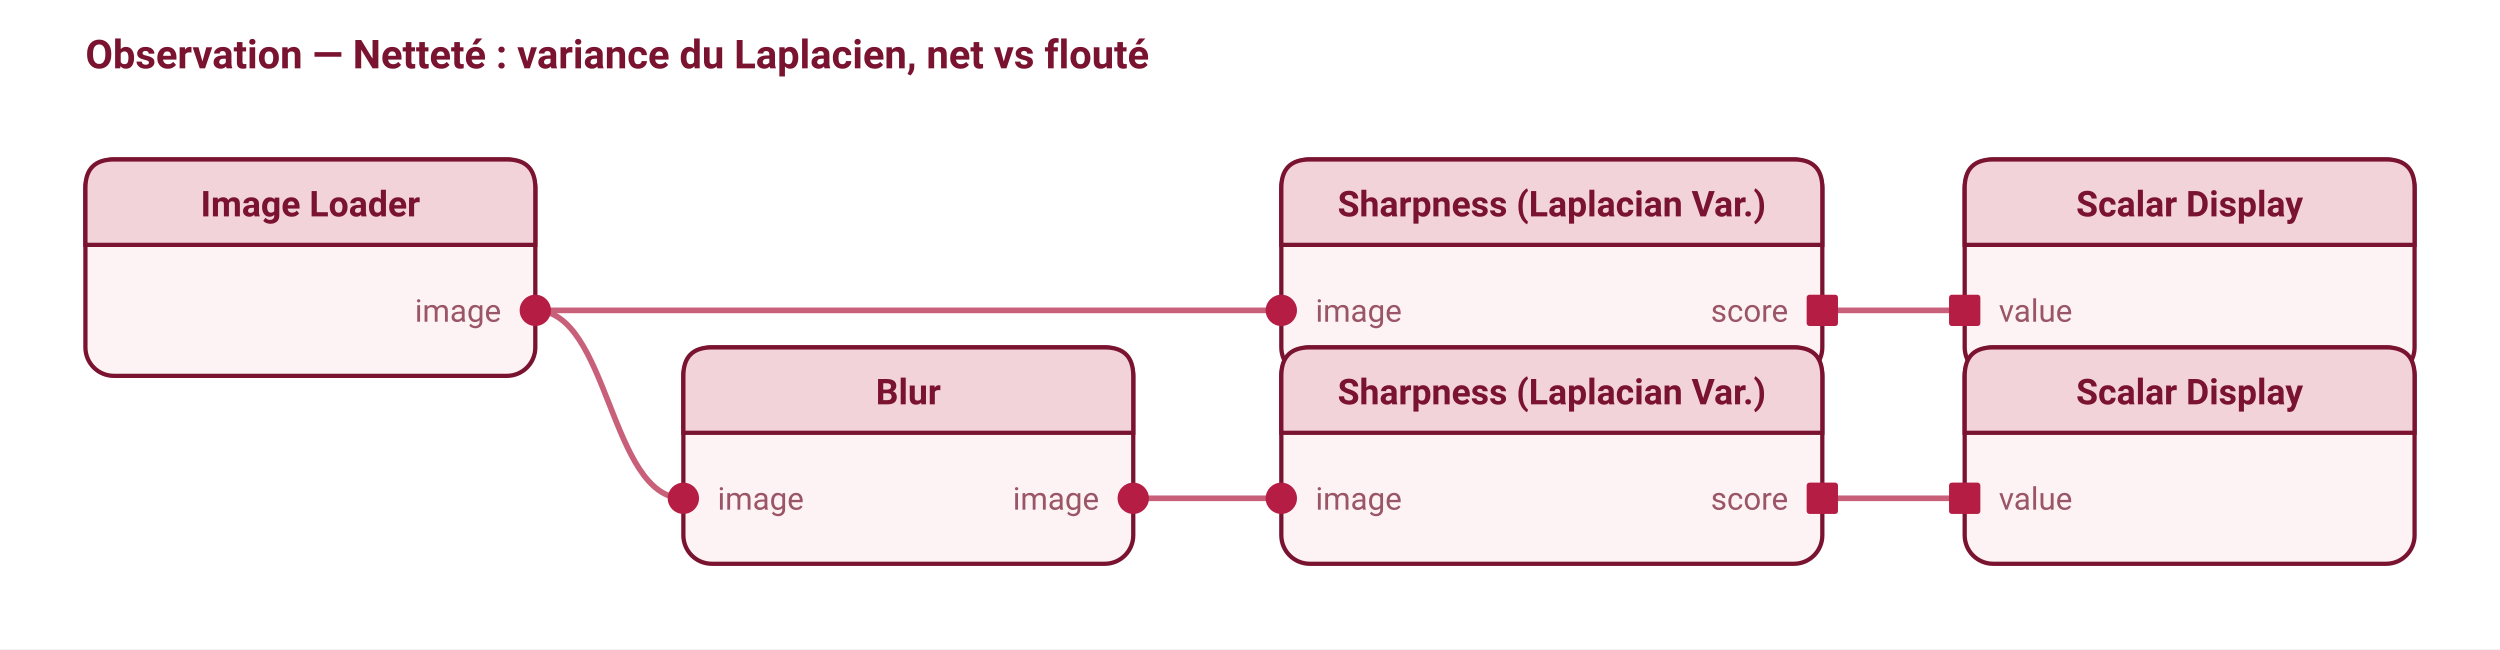
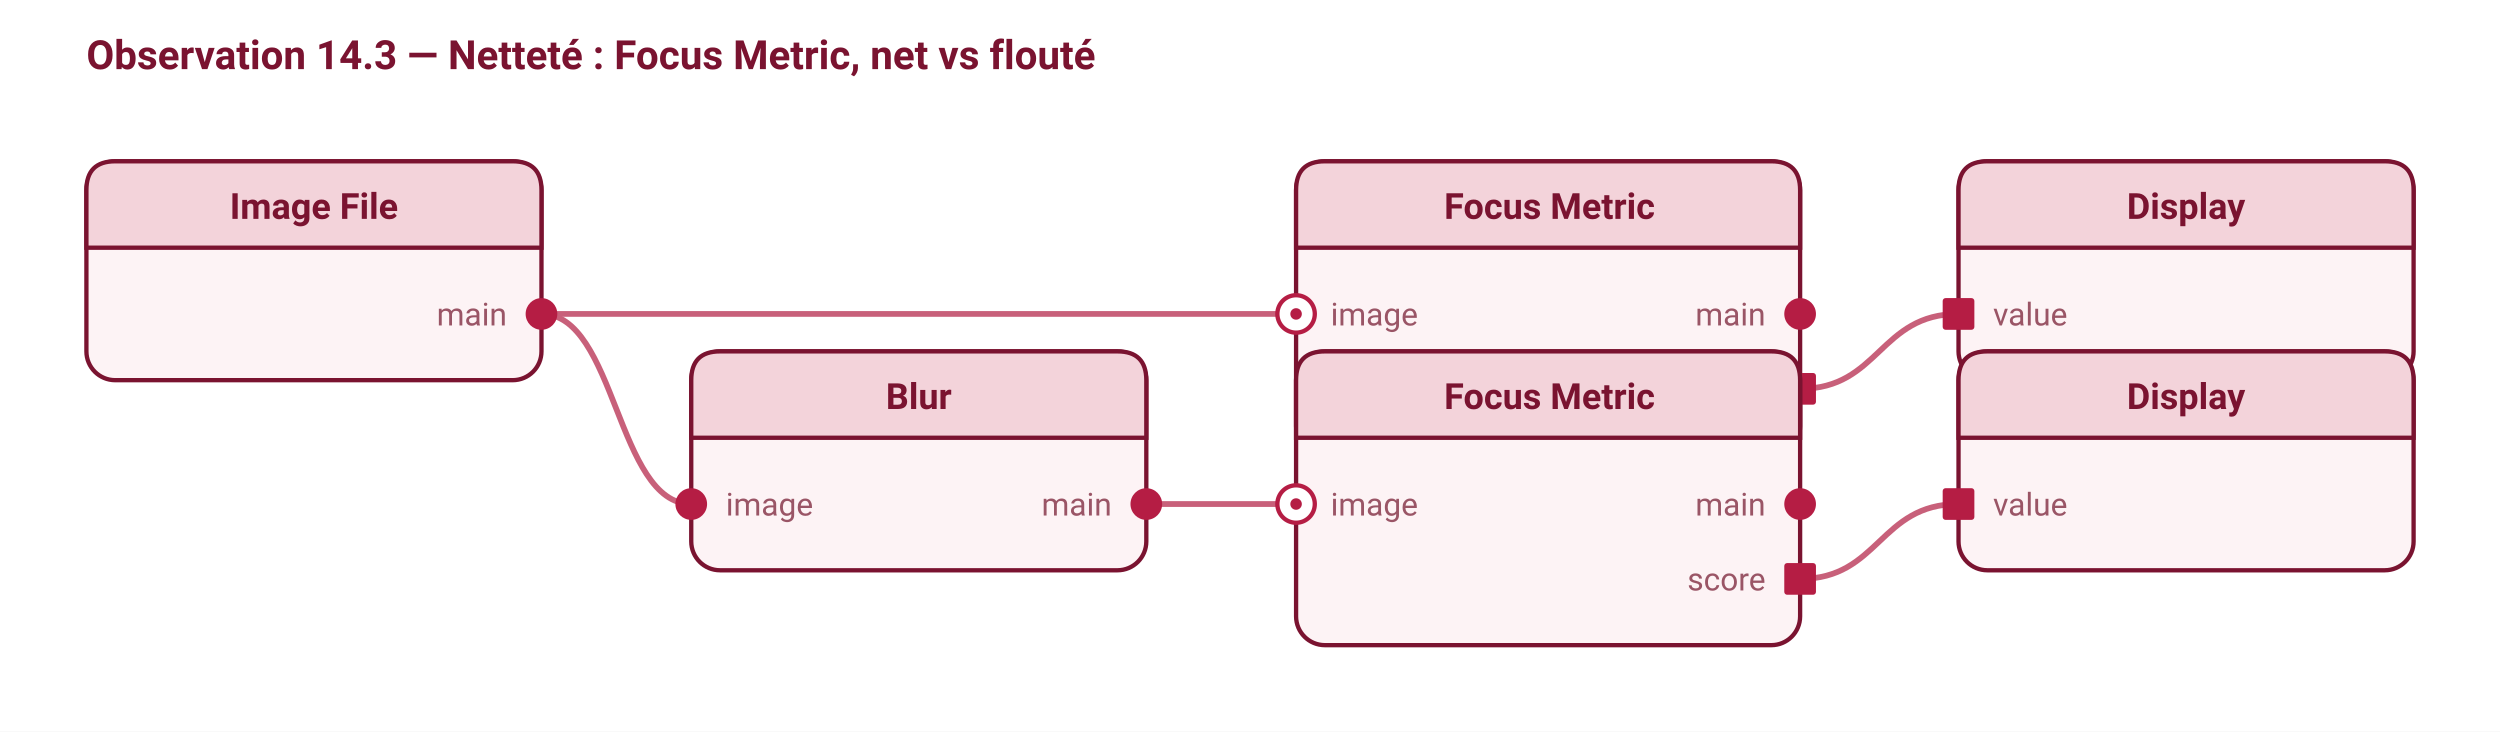
- <svg xmlns="http://www.w3.org/2000/svg" viewBox="-30 -56 878 228" width="878" height="228" font-family="ui-sans-serif, -apple-system, 'Segoe UI', Roboto, sans-serif">
-   <rect x="-30" y="-56" width="878" height="228" fill="#ffffff" />
-   <text x="0" y="-32" font-size="14" font-weight="600" fill="#7a1330">Observation — Netteté : variance du Laplacien, net vs flouté</text>
+ <svg xmlns="http://www.w3.org/2000/svg" viewBox="-30 -56 868 254" width="868" height="254" font-family="ui-sans-serif, -apple-system, 'Segoe UI', Roboto, sans-serif">
+   <rect x="-30" y="-56" width="868" height="254" fill="#ffffff" />
+   <text x="0" y="-32" font-size="14" font-weight="600" fill="#7a1330">Observation 14.3 — Netteté : Focus Metric, net vs flouté</text>
  <path d="M158.0,53.0 C289.0,53.0 289.0,53.0 420.0,53.0" fill="none" stroke="#c8607a" stroke-width="2" stroke-linecap="round" />
  <path d="M158.0,53.0 C184.0,53.0 184.0,119.0 210.0,119.0" fill="none" stroke="#c8607a" stroke-width="2" stroke-linecap="round" />
  <path d="M368.0,119.0 C394.0,119.0 394.0,119.0 420.0,119.0" fill="none" stroke="#c8607a" stroke-width="2" stroke-linecap="round" />
-   <path d="M610.0,53.0 C635.0,53.0 635.0,53.0 660.0,53.0" fill="none" stroke="#c8607a" stroke-width="2" stroke-linecap="round" />
-   <path d="M610.0,119.0 C635.0,119.0 635.0,119.0 660.0,119.0" fill="none" stroke="#c8607a" stroke-width="2" stroke-linecap="round" />
+   <path d="M595.0,79.0 C622.5,79.0 622.5,53.0 650.0,53.0" fill="none" stroke="#c8607a" stroke-width="2" stroke-linecap="round" />
+   <path d="M595.0,145.0 C622.5,145.0 622.5,119.0 650.0,119.0" fill="none" stroke="#c8607a" stroke-width="2" stroke-linecap="round" />
  <rect x="0" y="0" width="158" height="76" rx="10" fill="#fdf3f5" stroke="#7a1330" stroke-width="1.5" />
  <path d="M0,30 L0,10 Q0,0 10,0 L148,0 Q158,0 158,10 L158,30 Z" fill="#f3d3da" stroke="#7a1330" stroke-width="1.5" />
-   <text x="79" y="20" font-size="12.5" font-weight="600" text-anchor="middle" fill="#7a1330">Image Loader</text>
+   <text x="79" y="20" font-size="12.5" font-weight="600" text-anchor="middle" fill="#7a1330">Image File</text>
  <circle cx="158.0" cy="53.0" r="5.5" fill="#b51d44" />
-   <text x="146" y="57" font-size="11" text-anchor="end" fill="#9a5566">image</text>
+   <text x="146" y="57" font-size="11" text-anchor="end" fill="#9a5566">main</text>
  <rect x="210" y="66" width="158" height="76" rx="10" fill="#fdf3f5" stroke="#7a1330" stroke-width="1.5" />
  <path d="M210,96 L210,76 Q210,66 220,66 L358,66 Q368,66 368,76 L368,96 Z" fill="#f3d3da" stroke="#7a1330" stroke-width="1.5" />
  <text x="289" y="86" font-size="12.5" font-weight="600" text-anchor="middle" fill="#7a1330">Blur</text>
  <circle cx="210.0" cy="119.0" r="5.5" fill="#b51d44" />
  <text x="222" y="123" font-size="11" fill="#9a5566">image</text>
  <circle cx="368.0" cy="119.0" r="5.5" fill="#b51d44" />
-   <text x="356" y="123" font-size="11" text-anchor="end" fill="#9a5566">image</text>
-   <rect x="420" y="0" width="190" height="76" rx="10" fill="#fdf3f5" stroke="#7a1330" stroke-width="1.5" />
-   <path d="M420,30 L420,10 Q420,0 430,0 L600,0 Q610,0 610,10 L610,30 Z" fill="#f3d3da" stroke="#7a1330" stroke-width="1.5" />
-   <text x="515" y="20" font-size="12.5" font-weight="600" text-anchor="middle" fill="#7a1330">Sharpness (Laplacian Var.)</text>
-   <circle cx="420.0" cy="53.0" r="5.5" fill="#b51d44" />
+   <text x="356" y="123" font-size="11" text-anchor="end" fill="#9a5566">main</text>
+   <rect x="420" y="0" width="175" height="102" rx="10" fill="#fdf3f5" stroke="#7a1330" stroke-width="1.5" />
+   <path d="M420,30 L420,10 Q420,0 430,0 L585,0 Q595,0 595,10 L595,30 Z" fill="#f3d3da" stroke="#7a1330" stroke-width="1.5" />
+   <text x="508" y="20" font-size="12.5" font-weight="600" text-anchor="middle" fill="#7a1330">Focus Metric</text>
+   <circle cx="420.0" cy="53.0" r="6.5" fill="#ffffff" stroke="#b51d44" stroke-width="1.5" />
+   <circle cx="420.0" cy="53.0" r="2" fill="#b51d44" />
  <text x="432" y="57" font-size="11" fill="#9a5566">image</text>
-   <rect x="604.5" y="47.5" width="11.0" height="11.0" rx="1" fill="#b51d44" />
-   <text x="598" y="57" font-size="11" text-anchor="end" fill="#9a5566">score</text>
-   <rect x="420" y="66" width="190" height="76" rx="10" fill="#fdf3f5" stroke="#7a1330" stroke-width="1.5" />
-   <path d="M420,96 L420,76 Q420,66 430,66 L600,66 Q610,66 610,76 L610,96 Z" fill="#f3d3da" stroke="#7a1330" stroke-width="1.5" />
-   <text x="515" y="86" font-size="12.5" font-weight="600" text-anchor="middle" fill="#7a1330">Sharpness (Laplacian Var.)</text>
-   <circle cx="420.0" cy="119.0" r="5.5" fill="#b51d44" />
+   <circle cx="595.0" cy="53.0" r="5.5" fill="#b51d44" />
+   <text x="583" y="57" font-size="11" text-anchor="end" fill="#9a5566">main</text>
+   <rect x="589.5" y="73.5" width="11.0" height="11.0" rx="1" fill="#b51d44" />
+   <text x="583" y="83" font-size="11" text-anchor="end" fill="#9a5566">score</text>
+   <rect x="420" y="66" width="175" height="102" rx="10" fill="#fdf3f5" stroke="#7a1330" stroke-width="1.5" />
+   <path d="M420,96 L420,76 Q420,66 430,66 L585,66 Q595,66 595,76 L595,96 Z" fill="#f3d3da" stroke="#7a1330" stroke-width="1.5" />
+   <text x="508" y="86" font-size="12.5" font-weight="600" text-anchor="middle" fill="#7a1330">Focus Metric</text>
+   <circle cx="420.0" cy="119.0" r="6.5" fill="#ffffff" stroke="#b51d44" stroke-width="1.5" />
+   <circle cx="420.0" cy="119.0" r="2" fill="#b51d44" />
  <text x="432" y="123" font-size="11" fill="#9a5566">image</text>
-   <rect x="604.5" y="113.5" width="11.0" height="11.0" rx="1" fill="#b51d44" />
-   <text x="598" y="123" font-size="11" text-anchor="end" fill="#9a5566">score</text>
-   <rect x="660" y="0" width="158" height="76" rx="10" fill="#fdf3f5" stroke="#7a1330" stroke-width="1.5" />
-   <path d="M660,30 L660,10 Q660,0 670,0 L808,0 Q818,0 818,10 L818,30 Z" fill="#f3d3da" stroke="#7a1330" stroke-width="1.5" />
-   <text x="739" y="20" font-size="12.5" font-weight="600" text-anchor="middle" fill="#7a1330">Scalar Display</text>
-   <rect x="654.5" y="47.5" width="11.0" height="11.0" rx="1" fill="#b51d44" />
-   <text x="672" y="57" font-size="11" fill="#9a5566">value</text>
-   <rect x="660" y="66" width="158" height="76" rx="10" fill="#fdf3f5" stroke="#7a1330" stroke-width="1.5" />
-   <path d="M660,96 L660,76 Q660,66 670,66 L808,66 Q818,66 818,76 L818,96 Z" fill="#f3d3da" stroke="#7a1330" stroke-width="1.5" />
-   <text x="739" y="86" font-size="12.5" font-weight="600" text-anchor="middle" fill="#7a1330">Scalar Display</text>
-   <rect x="654.5" y="113.5" width="11.0" height="11.0" rx="1" fill="#b51d44" />
-   <text x="672" y="123" font-size="11" fill="#9a5566">value</text>
+   <circle cx="595.0" cy="119.0" r="5.5" fill="#b51d44" />
+   <text x="583" y="123" font-size="11" text-anchor="end" fill="#9a5566">main</text>
+   <rect x="589.5" y="139.5" width="11.0" height="11.0" rx="1" fill="#b51d44" />
+   <text x="583" y="149" font-size="11" text-anchor="end" fill="#9a5566">score</text>
+   <rect x="650" y="0" width="158" height="76" rx="10" fill="#fdf3f5" stroke="#7a1330" stroke-width="1.5" />
+   <path d="M650,30 L650,10 Q650,0 660,0 L798,0 Q808,0 808,10 L808,30 Z" fill="#f3d3da" stroke="#7a1330" stroke-width="1.5" />
+   <text x="729" y="20" font-size="12.5" font-weight="600" text-anchor="middle" fill="#7a1330">Display</text>
+   <rect x="644.5" y="47.5" width="11.0" height="11.0" rx="1" fill="#b51d44" />
+   <text x="662" y="57" font-size="11" fill="#9a5566">value</text>
+   <rect x="650" y="66" width="158" height="76" rx="10" fill="#fdf3f5" stroke="#7a1330" stroke-width="1.5" />
+   <path d="M650,96 L650,76 Q650,66 660,66 L798,66 Q808,66 808,76 L808,96 Z" fill="#f3d3da" stroke="#7a1330" stroke-width="1.5" />
+   <text x="729" y="86" font-size="12.5" font-weight="600" text-anchor="middle" fill="#7a1330">Display</text>
+   <rect x="644.5" y="113.5" width="11.0" height="11.0" rx="1" fill="#b51d44" />
+   <text x="662" y="123" font-size="11" fill="#9a5566">value</text>
</svg>
